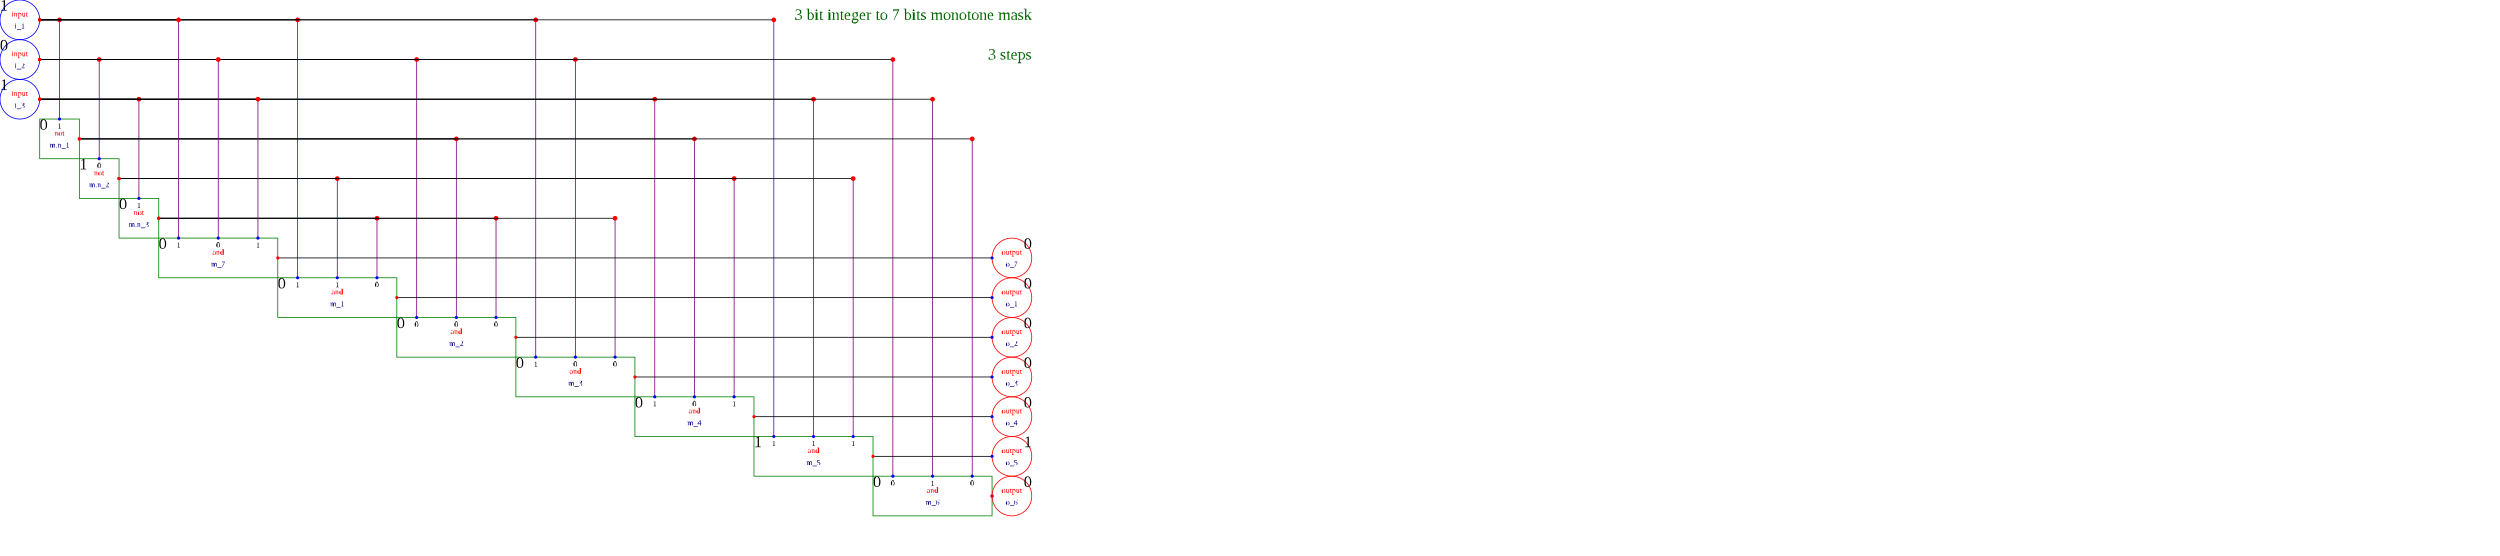
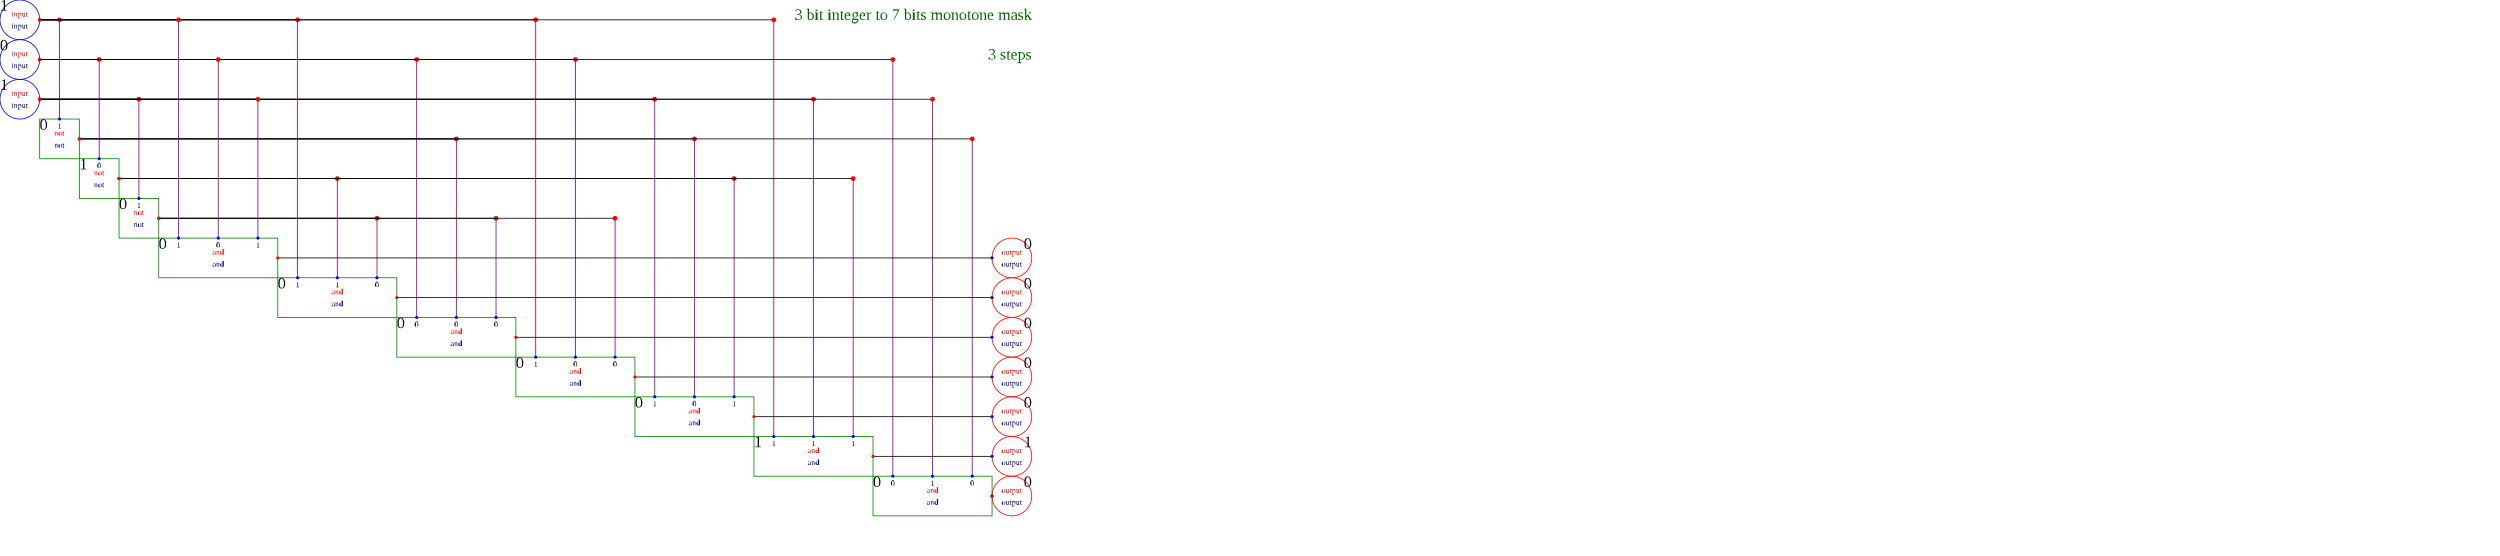
<svg xmlns="http://www.w3.org/2000/svg" height="100%" viewBox="0 0 63 14" width="100%">
  <text fill="darkGreen" font-size="0.4" stroke-width="0.04" text-anchor="end" x="26" y="0.5">3 bit integer to 7 bits monotone mask</text>
  <text fill="darkGreen" font-size="0.4" stroke-width="0.04" text-anchor="end" x="26" y="1.5">3 steps</text>
  <circle cx="0.5" cy="0.5" fill="transparent" font-size="0.2" r="0.5" stroke="blue" stroke-width="0.02" />
  <text dominant-baseline="hanging" fill="black" font-size="0.4" stroke-width="0.04" text-anchor="start" x="0" y="0">1</text>
  <text dominant-baseline="auto" fill="red" font-size="0.2" stroke-width="0.02" text-anchor="middle" x="0.5" y="0.417">input</text>
-   <text dominant-baseline="hanging" fill="darkblue" font-size="0.2" stroke-width="0.02" text-anchor="middle" x="0.5" y="0.583">i_1</text>
+   <text dominant-baseline="hanging" fill="darkblue" font-size="0.2" stroke-width="0.02" text-anchor="middle" x="0.5" y="0.583">input</text>
  <circle cx="0.5" cy="1.5" fill="transparent" font-size="0.2" r="0.5" stroke="blue" stroke-width="0.02" />
  <text dominant-baseline="hanging" fill="black" font-size="0.4" stroke-width="0.04" text-anchor="start" x="0" y="1">0</text>
  <text dominant-baseline="auto" fill="red" font-size="0.2" stroke-width="0.02" text-anchor="middle" x="0.5" y="1.417">input</text>
-   <text dominant-baseline="hanging" fill="darkblue" font-size="0.2" stroke-width="0.02" text-anchor="middle" x="0.5" y="1.583">i_2</text>
+   <text dominant-baseline="hanging" fill="darkblue" font-size="0.2" stroke-width="0.02" text-anchor="middle" x="0.5" y="1.583">input</text>
  <circle cx="0.5" cy="2.5" fill="transparent" font-size="0.2" r="0.5" stroke="blue" stroke-width="0.02" />
  <text dominant-baseline="hanging" fill="black" font-size="0.4" stroke-width="0.04" text-anchor="start" x="0" y="2">1</text>
  <text dominant-baseline="auto" fill="red" font-size="0.2" stroke-width="0.02" text-anchor="middle" x="0.5" y="2.417">input</text>
-   <text dominant-baseline="hanging" fill="darkblue" font-size="0.2" stroke-width="0.02" text-anchor="middle" x="0.5" y="2.583">i_3</text>
+   <text dominant-baseline="hanging" fill="darkblue" font-size="0.2" stroke-width="0.02" text-anchor="middle" x="0.5" y="2.583">input</text>
  <rect fill="transparent" font-size="0.2" height="1" stroke="green" stroke-width="0.02" width="1" x="1" y="3" />
  <text dominant-baseline="hanging" fill="black" font-size="0.4" stroke-width="0.04" text-anchor="start" x="1" y="3">0</text>
  <text dominant-baseline="auto" fill="red" font-size="0.2" stroke-width="0.02" text-anchor="middle" x="1.5" y="3.417">not</text>
-   <text dominant-baseline="hanging" fill="darkblue" font-size="0.2" stroke-width="0.02" text-anchor="middle" x="1.5" y="3.583">m.n_1</text>
+   <text dominant-baseline="hanging" fill="darkblue" font-size="0.2" stroke-width="0.02" text-anchor="middle" x="1.5" y="3.583">not</text>
  <line font-size="0.2" stroke="black" stroke-width="0.02" x1="1" x2="1.5" y1="0.5" y2="0.5" />
  <line font-size="0.2" stroke="purple" stroke-width="0.02" x1="1.5" x2="1.5" y1="0.5" y2="3" />
  <circle cx="1.5" cy="0.5" fill="red" font-size="0.2" r="0.06" stroke-width="0.02" />
  <circle cx="1.5" cy="3" fill="blue" font-size="0.2" r="0.04" stroke-width="0.02" />
  <circle cx="1" cy="0.5" fill="red" font-size="0.2" r="0.04" stroke-width="0.02" />
  <text dominant-baseline="hanging" fill="black" font-size="0.2" stroke-width="0.02" text-anchor="middle" x="1.5" y="3.1">1</text>
  <rect fill="transparent" font-size="0.2" height="1" stroke="green" stroke-width="0.02" width="1" x="2" y="4" />
  <text dominant-baseline="hanging" fill="black" font-size="0.4" stroke-width="0.04" text-anchor="start" x="2" y="4">1</text>
  <text dominant-baseline="auto" fill="red" font-size="0.2" stroke-width="0.02" text-anchor="middle" x="2.5" y="4.417">not</text>
-   <text dominant-baseline="hanging" fill="darkblue" font-size="0.2" stroke-width="0.02" text-anchor="middle" x="2.5" y="4.583">m.n_2</text>
+   <text dominant-baseline="hanging" fill="darkblue" font-size="0.2" stroke-width="0.02" text-anchor="middle" x="2.5" y="4.583">not</text>
  <line font-size="0.2" stroke="black" stroke-width="0.02" x1="1" x2="2.5" y1="1.5" y2="1.5" />
  <line font-size="0.2" stroke="purple" stroke-width="0.02" x1="2.5" x2="2.5" y1="1.5" y2="4" />
  <circle cx="2.5" cy="1.5" fill="red" font-size="0.2" r="0.06" stroke-width="0.02" />
  <circle cx="2.5" cy="4" fill="blue" font-size="0.2" r="0.04" stroke-width="0.02" />
  <circle cx="1" cy="1.5" fill="red" font-size="0.2" r="0.04" stroke-width="0.02" />
  <text dominant-baseline="hanging" fill="black" font-size="0.2" stroke-width="0.02" text-anchor="middle" x="2.5" y="4.1">0</text>
  <rect fill="transparent" font-size="0.2" height="1" stroke="green" stroke-width="0.02" width="1" x="3" y="5" />
  <text dominant-baseline="hanging" fill="black" font-size="0.4" stroke-width="0.04" text-anchor="start" x="3" y="5">0</text>
  <text dominant-baseline="auto" fill="red" font-size="0.2" stroke-width="0.02" text-anchor="middle" x="3.5" y="5.417">not</text>
-   <text dominant-baseline="hanging" fill="darkblue" font-size="0.2" stroke-width="0.02" text-anchor="middle" x="3.5" y="5.583">m.n_3</text>
+   <text dominant-baseline="hanging" fill="darkblue" font-size="0.2" stroke-width="0.02" text-anchor="middle" x="3.5" y="5.583">not</text>
  <line font-size="0.2" stroke="black" stroke-width="0.02" x1="1" x2="3.5" y1="2.5" y2="2.5" />
  <line font-size="0.2" stroke="purple" stroke-width="0.02" x1="3.5" x2="3.5" y1="2.5" y2="5" />
  <circle cx="3.5" cy="2.5" fill="red" font-size="0.2" r="0.06" stroke-width="0.02" />
  <circle cx="3.5" cy="5" fill="blue" font-size="0.2" r="0.04" stroke-width="0.02" />
  <circle cx="1" cy="2.5" fill="red" font-size="0.2" r="0.04" stroke-width="0.02" />
  <text dominant-baseline="hanging" fill="black" font-size="0.2" stroke-width="0.02" text-anchor="middle" x="3.5" y="5.1">1</text>
  <rect fill="transparent" font-size="0.2" height="1" stroke="green" stroke-width="0.02" width="3" x="7" y="7" />
  <text dominant-baseline="hanging" fill="black" font-size="0.4" stroke-width="0.04" text-anchor="start" x="7" y="7">0</text>
  <text dominant-baseline="auto" fill="red" font-size="0.2" stroke-width="0.02" text-anchor="middle" x="8.5" y="7.417">and</text>
-   <text dominant-baseline="hanging" fill="darkblue" font-size="0.2" stroke-width="0.02" text-anchor="middle" x="8.5" y="7.583">m_1</text>
+   <text dominant-baseline="hanging" fill="darkblue" font-size="0.2" stroke-width="0.02" text-anchor="middle" x="8.5" y="7.583">and</text>
  <line font-size="0.2" stroke="black" stroke-width="0.02" x1="1" x2="7.5" y1="0.5" y2="0.5" />
  <line font-size="0.2" stroke="purple" stroke-width="0.02" x1="7.5" x2="7.5" y1="0.5" y2="7" />
  <circle cx="7.5" cy="0.5" fill="red" font-size="0.2" r="0.06" stroke-width="0.02" />
  <circle cx="7.5" cy="7" fill="blue" font-size="0.2" r="0.04" stroke-width="0.02" />
  <circle cx="1" cy="0.5" fill="red" font-size="0.2" r="0.04" stroke-width="0.02" />
  <text dominant-baseline="hanging" fill="black" font-size="0.2" stroke-width="0.02" text-anchor="middle" x="7.5" y="7.1">1</text>
  <line font-size="0.2" stroke="black" stroke-width="0.02" x1="3" x2="8.5" y1="4.5" y2="4.5" />
  <line font-size="0.2" stroke="purple" stroke-width="0.02" x1="8.5" x2="8.5" y1="4.5" y2="7" />
  <circle cx="8.5" cy="4.5" fill="red" font-size="0.2" r="0.06" stroke-width="0.02" />
  <circle cx="8.5" cy="7" fill="blue" font-size="0.2" r="0.04" stroke-width="0.02" />
  <circle cx="3" cy="4.5" fill="red" font-size="0.2" r="0.04" stroke-width="0.02" />
  <text dominant-baseline="hanging" fill="black" font-size="0.2" stroke-width="0.02" text-anchor="middle" x="8.5" y="7.1">1</text>
  <line font-size="0.2" stroke="black" stroke-width="0.02" x1="4" x2="9.5" y1="5.5" y2="5.5" />
  <line font-size="0.2" stroke="purple" stroke-width="0.02" x1="9.5" x2="9.5" y1="5.5" y2="7" />
  <circle cx="9.5" cy="5.5" fill="red" font-size="0.2" r="0.06" stroke-width="0.02" />
  <circle cx="9.5" cy="7" fill="blue" font-size="0.2" r="0.04" stroke-width="0.02" />
  <circle cx="4" cy="5.5" fill="red" font-size="0.2" r="0.04" stroke-width="0.02" />
  <text dominant-baseline="hanging" fill="black" font-size="0.2" stroke-width="0.02" text-anchor="middle" x="9.5" y="7.1">0</text>
  <rect fill="transparent" font-size="0.2" height="1" stroke="green" stroke-width="0.02" width="3" x="10" y="8" />
  <text dominant-baseline="hanging" fill="black" font-size="0.4" stroke-width="0.04" text-anchor="start" x="10" y="8">0</text>
  <text dominant-baseline="auto" fill="red" font-size="0.2" stroke-width="0.02" text-anchor="middle" x="11.5" y="8.417">and</text>
-   <text dominant-baseline="hanging" fill="darkblue" font-size="0.2" stroke-width="0.02" text-anchor="middle" x="11.5" y="8.583">m_2</text>
+   <text dominant-baseline="hanging" fill="darkblue" font-size="0.2" stroke-width="0.02" text-anchor="middle" x="11.5" y="8.583">and</text>
  <line font-size="0.2" stroke="black" stroke-width="0.02" x1="1" x2="10.5" y1="1.5" y2="1.5" />
  <line font-size="0.2" stroke="purple" stroke-width="0.02" x1="10.5" x2="10.5" y1="1.5" y2="8" />
  <circle cx="10.5" cy="1.5" fill="red" font-size="0.2" r="0.06" stroke-width="0.02" />
  <circle cx="10.5" cy="8" fill="blue" font-size="0.2" r="0.04" stroke-width="0.02" />
  <circle cx="1" cy="1.5" fill="red" font-size="0.2" r="0.04" stroke-width="0.02" />
  <text dominant-baseline="hanging" fill="black" font-size="0.2" stroke-width="0.02" text-anchor="middle" x="10.5" y="8.1">0</text>
  <line font-size="0.2" stroke="black" stroke-width="0.02" x1="2" x2="11.5" y1="3.5" y2="3.5" />
  <line font-size="0.2" stroke="purple" stroke-width="0.02" x1="11.5" x2="11.5" y1="3.5" y2="8" />
  <circle cx="11.5" cy="3.5" fill="red" font-size="0.2" r="0.06" stroke-width="0.02" />
  <circle cx="11.5" cy="8" fill="blue" font-size="0.2" r="0.04" stroke-width="0.02" />
  <circle cx="2" cy="3.5" fill="red" font-size="0.2" r="0.04" stroke-width="0.02" />
  <text dominant-baseline="hanging" fill="black" font-size="0.2" stroke-width="0.02" text-anchor="middle" x="11.5" y="8.1">0</text>
  <line font-size="0.2" stroke="black" stroke-width="0.02" x1="4" x2="12.5" y1="5.5" y2="5.5" />
  <line font-size="0.2" stroke="purple" stroke-width="0.02" x1="12.5" x2="12.5" y1="5.5" y2="8" />
  <circle cx="12.5" cy="5.5" fill="red" font-size="0.2" r="0.06" stroke-width="0.02" />
  <circle cx="12.5" cy="8" fill="blue" font-size="0.2" r="0.04" stroke-width="0.02" />
  <circle cx="4" cy="5.5" fill="red" font-size="0.2" r="0.04" stroke-width="0.02" />
  <text dominant-baseline="hanging" fill="black" font-size="0.2" stroke-width="0.02" text-anchor="middle" x="12.5" y="8.1">0</text>
  <rect fill="transparent" font-size="0.2" height="1" stroke="green" stroke-width="0.02" width="3" x="13" y="9" />
  <text dominant-baseline="hanging" fill="black" font-size="0.4" stroke-width="0.04" text-anchor="start" x="13" y="9">0</text>
  <text dominant-baseline="auto" fill="red" font-size="0.2" stroke-width="0.02" text-anchor="middle" x="14.5" y="9.417">and</text>
-   <text dominant-baseline="hanging" fill="darkblue" font-size="0.2" stroke-width="0.02" text-anchor="middle" x="14.5" y="9.583">m_3</text>
+   <text dominant-baseline="hanging" fill="darkblue" font-size="0.2" stroke-width="0.02" text-anchor="middle" x="14.5" y="9.583">and</text>
  <line font-size="0.2" stroke="black" stroke-width="0.02" x1="1" x2="13.5" y1="0.5" y2="0.5" />
  <line font-size="0.2" stroke="purple" stroke-width="0.02" x1="13.5" x2="13.5" y1="0.5" y2="9" />
  <circle cx="13.5" cy="0.5" fill="red" font-size="0.2" r="0.06" stroke-width="0.02" />
  <circle cx="13.5" cy="9" fill="blue" font-size="0.2" r="0.04" stroke-width="0.02" />
  <circle cx="1" cy="0.5" fill="red" font-size="0.2" r="0.04" stroke-width="0.02" />
  <text dominant-baseline="hanging" fill="black" font-size="0.2" stroke-width="0.02" text-anchor="middle" x="13.5" y="9.1">1</text>
  <line font-size="0.2" stroke="black" stroke-width="0.02" x1="1" x2="14.5" y1="1.5" y2="1.5" />
  <line font-size="0.2" stroke="purple" stroke-width="0.02" x1="14.5" x2="14.5" y1="1.5" y2="9" />
  <circle cx="14.5" cy="1.5" fill="red" font-size="0.2" r="0.06" stroke-width="0.02" />
  <circle cx="14.5" cy="9" fill="blue" font-size="0.2" r="0.04" stroke-width="0.02" />
  <circle cx="1" cy="1.5" fill="red" font-size="0.2" r="0.04" stroke-width="0.02" />
  <text dominant-baseline="hanging" fill="black" font-size="0.2" stroke-width="0.02" text-anchor="middle" x="14.5" y="9.1">0</text>
  <line font-size="0.2" stroke="black" stroke-width="0.02" x1="4" x2="15.5" y1="5.5" y2="5.5" />
  <line font-size="0.2" stroke="purple" stroke-width="0.02" x1="15.5" x2="15.5" y1="5.5" y2="9" />
  <circle cx="15.5" cy="5.5" fill="red" font-size="0.2" r="0.06" stroke-width="0.02" />
  <circle cx="15.5" cy="9" fill="blue" font-size="0.2" r="0.04" stroke-width="0.02" />
  <circle cx="4" cy="5.5" fill="red" font-size="0.2" r="0.04" stroke-width="0.02" />
  <text dominant-baseline="hanging" fill="black" font-size="0.2" stroke-width="0.02" text-anchor="middle" x="15.5" y="9.1">0</text>
  <rect fill="transparent" font-size="0.2" height="1" stroke="green" stroke-width="0.02" width="3" x="16" y="10" />
  <text dominant-baseline="hanging" fill="black" font-size="0.4" stroke-width="0.04" text-anchor="start" x="16" y="10">0</text>
  <text dominant-baseline="auto" fill="red" font-size="0.2" stroke-width="0.02" text-anchor="middle" x="17.5" y="10.417">and</text>
-   <text dominant-baseline="hanging" fill="darkblue" font-size="0.2" stroke-width="0.02" text-anchor="middle" x="17.5" y="10.583">m_4</text>
+   <text dominant-baseline="hanging" fill="darkblue" font-size="0.2" stroke-width="0.02" text-anchor="middle" x="17.5" y="10.583">and</text>
  <line font-size="0.2" stroke="black" stroke-width="0.02" x1="1" x2="16.5" y1="2.5" y2="2.5" />
  <line font-size="0.2" stroke="purple" stroke-width="0.02" x1="16.5" x2="16.5" y1="2.5" y2="10" />
  <circle cx="16.5" cy="2.5" fill="red" font-size="0.2" r="0.06" stroke-width="0.02" />
  <circle cx="16.5" cy="10" fill="blue" font-size="0.2" r="0.04" stroke-width="0.02" />
  <circle cx="1" cy="2.5" fill="red" font-size="0.2" r="0.04" stroke-width="0.02" />
  <text dominant-baseline="hanging" fill="black" font-size="0.2" stroke-width="0.02" text-anchor="middle" x="16.5" y="10.1">1</text>
  <line font-size="0.2" stroke="black" stroke-width="0.02" x1="2" x2="17.5" y1="3.5" y2="3.5" />
  <line font-size="0.2" stroke="purple" stroke-width="0.02" x1="17.5" x2="17.5" y1="3.5" y2="10" />
  <circle cx="17.5" cy="3.5" fill="red" font-size="0.2" r="0.06" stroke-width="0.02" />
  <circle cx="17.5" cy="10" fill="blue" font-size="0.2" r="0.04" stroke-width="0.02" />
  <circle cx="2" cy="3.5" fill="red" font-size="0.2" r="0.04" stroke-width="0.02" />
  <text dominant-baseline="hanging" fill="black" font-size="0.2" stroke-width="0.02" text-anchor="middle" x="17.5" y="10.1">0</text>
  <line font-size="0.2" stroke="black" stroke-width="0.02" x1="3" x2="18.5" y1="4.5" y2="4.5" />
  <line font-size="0.2" stroke="purple" stroke-width="0.02" x1="18.5" x2="18.5" y1="4.5" y2="10" />
  <circle cx="18.5" cy="4.5" fill="red" font-size="0.2" r="0.06" stroke-width="0.02" />
  <circle cx="18.5" cy="10" fill="blue" font-size="0.2" r="0.04" stroke-width="0.02" />
  <circle cx="3" cy="4.5" fill="red" font-size="0.2" r="0.04" stroke-width="0.02" />
  <text dominant-baseline="hanging" fill="black" font-size="0.2" stroke-width="0.02" text-anchor="middle" x="18.5" y="10.1">1</text>
  <rect fill="transparent" font-size="0.2" height="1" stroke="green" stroke-width="0.02" width="3" x="19" y="11" />
  <text dominant-baseline="hanging" fill="black" font-size="0.4" stroke-width="0.04" text-anchor="start" x="19" y="11">1</text>
  <text dominant-baseline="auto" fill="red" font-size="0.2" stroke-width="0.02" text-anchor="middle" x="20.5" y="11.417">and</text>
-   <text dominant-baseline="hanging" fill="darkblue" font-size="0.2" stroke-width="0.02" text-anchor="middle" x="20.5" y="11.583">m_5</text>
+   <text dominant-baseline="hanging" fill="darkblue" font-size="0.2" stroke-width="0.02" text-anchor="middle" x="20.5" y="11.583">and</text>
  <line font-size="0.2" stroke="black" stroke-width="0.02" x1="1" x2="19.5" y1="0.5" y2="0.5" />
  <line font-size="0.2" stroke="purple" stroke-width="0.02" x1="19.5" x2="19.5" y1="0.5" y2="11" />
  <circle cx="19.5" cy="0.5" fill="red" font-size="0.2" r="0.06" stroke-width="0.02" />
  <circle cx="19.5" cy="11" fill="blue" font-size="0.2" r="0.04" stroke-width="0.02" />
  <circle cx="1" cy="0.5" fill="red" font-size="0.2" r="0.04" stroke-width="0.02" />
  <text dominant-baseline="hanging" fill="black" font-size="0.2" stroke-width="0.02" text-anchor="middle" x="19.5" y="11.1">1</text>
  <line font-size="0.2" stroke="black" stroke-width="0.02" x1="1" x2="20.5" y1="2.5" y2="2.5" />
  <line font-size="0.2" stroke="purple" stroke-width="0.02" x1="20.5" x2="20.5" y1="2.5" y2="11" />
  <circle cx="20.5" cy="2.5" fill="red" font-size="0.2" r="0.06" stroke-width="0.02" />
  <circle cx="20.5" cy="11" fill="blue" font-size="0.2" r="0.04" stroke-width="0.02" />
  <circle cx="1" cy="2.5" fill="red" font-size="0.2" r="0.04" stroke-width="0.02" />
  <text dominant-baseline="hanging" fill="black" font-size="0.2" stroke-width="0.02" text-anchor="middle" x="20.5" y="11.1">1</text>
  <line font-size="0.2" stroke="black" stroke-width="0.02" x1="3" x2="21.5" y1="4.5" y2="4.5" />
  <line font-size="0.2" stroke="purple" stroke-width="0.02" x1="21.5" x2="21.5" y1="4.5" y2="11" />
  <circle cx="21.5" cy="4.5" fill="red" font-size="0.2" r="0.06" stroke-width="0.02" />
  <circle cx="21.5" cy="11" fill="blue" font-size="0.2" r="0.04" stroke-width="0.02" />
  <circle cx="3" cy="4.5" fill="red" font-size="0.2" r="0.04" stroke-width="0.02" />
  <text dominant-baseline="hanging" fill="black" font-size="0.2" stroke-width="0.02" text-anchor="middle" x="21.5" y="11.1">1</text>
  <rect fill="transparent" font-size="0.2" height="1" stroke="green" stroke-width="0.02" width="3" x="22" y="12" />
  <text dominant-baseline="hanging" fill="black" font-size="0.4" stroke-width="0.04" text-anchor="start" x="22" y="12">0</text>
  <text dominant-baseline="auto" fill="red" font-size="0.2" stroke-width="0.02" text-anchor="middle" x="23.5" y="12.417">and</text>
-   <text dominant-baseline="hanging" fill="darkblue" font-size="0.2" stroke-width="0.02" text-anchor="middle" x="23.5" y="12.583">m_6</text>
+   <text dominant-baseline="hanging" fill="darkblue" font-size="0.2" stroke-width="0.02" text-anchor="middle" x="23.5" y="12.583">and</text>
  <line font-size="0.2" stroke="black" stroke-width="0.02" x1="1" x2="22.5" y1="1.5" y2="1.5" />
  <line font-size="0.2" stroke="purple" stroke-width="0.02" x1="22.5" x2="22.5" y1="1.5" y2="12" />
  <circle cx="22.5" cy="1.5" fill="red" font-size="0.2" r="0.06" stroke-width="0.02" />
  <circle cx="22.5" cy="12" fill="blue" font-size="0.2" r="0.04" stroke-width="0.02" />
  <circle cx="1" cy="1.5" fill="red" font-size="0.2" r="0.04" stroke-width="0.02" />
  <text dominant-baseline="hanging" fill="black" font-size="0.2" stroke-width="0.02" text-anchor="middle" x="22.5" y="12.1">0</text>
  <line font-size="0.2" stroke="black" stroke-width="0.02" x1="1" x2="23.5" y1="2.5" y2="2.5" />
  <line font-size="0.2" stroke="purple" stroke-width="0.02" x1="23.5" x2="23.5" y1="2.5" y2="12" />
  <circle cx="23.5" cy="2.5" fill="red" font-size="0.2" r="0.06" stroke-width="0.02" />
  <circle cx="23.5" cy="12" fill="blue" font-size="0.2" r="0.04" stroke-width="0.02" />
  <circle cx="1" cy="2.5" fill="red" font-size="0.2" r="0.04" stroke-width="0.02" />
  <text dominant-baseline="hanging" fill="black" font-size="0.2" stroke-width="0.02" text-anchor="middle" x="23.5" y="12.1">1</text>
  <line font-size="0.2" stroke="black" stroke-width="0.02" x1="2" x2="24.5" y1="3.5" y2="3.5" />
  <line font-size="0.2" stroke="purple" stroke-width="0.02" x1="24.5" x2="24.5" y1="3.5" y2="12" />
  <circle cx="24.5" cy="3.5" fill="red" font-size="0.2" r="0.06" stroke-width="0.02" />
  <circle cx="24.5" cy="12" fill="blue" font-size="0.2" r="0.04" stroke-width="0.02" />
  <circle cx="2" cy="3.5" fill="red" font-size="0.2" r="0.04" stroke-width="0.02" />
  <text dominant-baseline="hanging" fill="black" font-size="0.2" stroke-width="0.02" text-anchor="middle" x="24.5" y="12.1">0</text>
  <rect fill="transparent" font-size="0.2" height="1" stroke="green" stroke-width="0.02" width="3" x="4" y="6" />
  <text dominant-baseline="hanging" fill="black" font-size="0.4" stroke-width="0.04" text-anchor="start" x="4" y="6">0</text>
  <text dominant-baseline="auto" fill="red" font-size="0.2" stroke-width="0.02" text-anchor="middle" x="5.5" y="6.417">and</text>
-   <text dominant-baseline="hanging" fill="darkblue" font-size="0.2" stroke-width="0.02" text-anchor="middle" x="5.5" y="6.583">m_7</text>
+   <text dominant-baseline="hanging" fill="darkblue" font-size="0.2" stroke-width="0.02" text-anchor="middle" x="5.5" y="6.583">and</text>
  <line font-size="0.2" stroke="black" stroke-width="0.02" x1="1" x2="4.5" y1="0.5" y2="0.5" />
  <line font-size="0.2" stroke="purple" stroke-width="0.02" x1="4.5" x2="4.5" y1="0.5" y2="6" />
  <circle cx="4.5" cy="0.5" fill="red" font-size="0.2" r="0.06" stroke-width="0.02" />
  <circle cx="4.5" cy="6" fill="blue" font-size="0.2" r="0.04" stroke-width="0.02" />
  <circle cx="1" cy="0.5" fill="red" font-size="0.2" r="0.04" stroke-width="0.02" />
  <text dominant-baseline="hanging" fill="black" font-size="0.2" stroke-width="0.02" text-anchor="middle" x="4.5" y="6.1">1</text>
  <line font-size="0.2" stroke="black" stroke-width="0.02" x1="1" x2="5.5" y1="1.5" y2="1.5" />
  <line font-size="0.2" stroke="purple" stroke-width="0.02" x1="5.5" x2="5.5" y1="1.5" y2="6" />
  <circle cx="5.5" cy="1.5" fill="red" font-size="0.2" r="0.06" stroke-width="0.02" />
  <circle cx="5.5" cy="6" fill="blue" font-size="0.2" r="0.04" stroke-width="0.02" />
  <circle cx="1" cy="1.5" fill="red" font-size="0.2" r="0.04" stroke-width="0.02" />
  <text dominant-baseline="hanging" fill="black" font-size="0.2" stroke-width="0.02" text-anchor="middle" x="5.5" y="6.1">0</text>
  <line font-size="0.2" stroke="black" stroke-width="0.02" x1="1" x2="6.5" y1="2.5" y2="2.5" />
  <line font-size="0.2" stroke="purple" stroke-width="0.02" x1="6.5" x2="6.5" y1="2.5" y2="6" />
  <circle cx="6.5" cy="2.5" fill="red" font-size="0.2" r="0.06" stroke-width="0.02" />
  <circle cx="6.5" cy="6" fill="blue" font-size="0.2" r="0.04" stroke-width="0.02" />
  <circle cx="1" cy="2.5" fill="red" font-size="0.2" r="0.04" stroke-width="0.02" />
  <text dominant-baseline="hanging" fill="black" font-size="0.2" stroke-width="0.02" text-anchor="middle" x="6.5" y="6.1">1</text>
  <circle cx="25.5" cy="7.5" fill="transparent" font-size="0.2" r="0.5" stroke="red" stroke-width="0.02" />
  <text dominant-baseline="hanging" fill="black" font-size="0.4" stroke-width="0.04" text-anchor="end" x="26" y="7">0</text>
  <text dominant-baseline="auto" fill="red" font-size="0.2" stroke-width="0.02" text-anchor="middle" x="25.5" y="7.417">output</text>
-   <text dominant-baseline="hanging" fill="darkblue" font-size="0.2" stroke-width="0.02" text-anchor="middle" x="25.5" y="7.583">o_1</text>
+   <text dominant-baseline="hanging" fill="darkblue" font-size="0.2" stroke-width="0.02" text-anchor="middle" x="25.5" y="7.583">output</text>
  <line font-size="0.2" stroke="black" stroke-width="0.02" x1="10" x2="25" y1="7.5" y2="7.5" />
  <circle cx="25" cy="7.5" fill="blue" font-size="0.2" r="0.04" stroke-width="0.02" />
  <circle cx="10" cy="7.5" fill="red" font-size="0.2" r="0.04" stroke-width="0.02" />
  <circle cx="25.5" cy="8.5" fill="transparent" font-size="0.2" r="0.5" stroke="red" stroke-width="0.02" />
  <text dominant-baseline="hanging" fill="black" font-size="0.4" stroke-width="0.04" text-anchor="end" x="26" y="8">0</text>
  <text dominant-baseline="auto" fill="red" font-size="0.2" stroke-width="0.02" text-anchor="middle" x="25.5" y="8.417">output</text>
-   <text dominant-baseline="hanging" fill="darkblue" font-size="0.2" stroke-width="0.02" text-anchor="middle" x="25.5" y="8.583">o_2</text>
+   <text dominant-baseline="hanging" fill="darkblue" font-size="0.2" stroke-width="0.02" text-anchor="middle" x="25.5" y="8.583">output</text>
  <line font-size="0.2" stroke="black" stroke-width="0.02" x1="13" x2="25" y1="8.5" y2="8.5" />
  <circle cx="25" cy="8.5" fill="blue" font-size="0.2" r="0.04" stroke-width="0.02" />
  <circle cx="13" cy="8.5" fill="red" font-size="0.2" r="0.04" stroke-width="0.02" />
  <circle cx="25.5" cy="9.5" fill="transparent" font-size="0.2" r="0.5" stroke="red" stroke-width="0.02" />
  <text dominant-baseline="hanging" fill="black" font-size="0.4" stroke-width="0.04" text-anchor="end" x="26" y="9">0</text>
  <text dominant-baseline="auto" fill="red" font-size="0.2" stroke-width="0.02" text-anchor="middle" x="25.5" y="9.417">output</text>
-   <text dominant-baseline="hanging" fill="darkblue" font-size="0.2" stroke-width="0.02" text-anchor="middle" x="25.5" y="9.583">o_3</text>
+   <text dominant-baseline="hanging" fill="darkblue" font-size="0.2" stroke-width="0.02" text-anchor="middle" x="25.5" y="9.583">output</text>
  <line font-size="0.2" stroke="black" stroke-width="0.02" x1="16" x2="25" y1="9.5" y2="9.5" />
  <circle cx="25" cy="9.5" fill="blue" font-size="0.2" r="0.04" stroke-width="0.02" />
  <circle cx="16" cy="9.5" fill="red" font-size="0.2" r="0.04" stroke-width="0.02" />
  <circle cx="25.5" cy="10.5" fill="transparent" font-size="0.2" r="0.5" stroke="red" stroke-width="0.02" />
  <text dominant-baseline="hanging" fill="black" font-size="0.4" stroke-width="0.04" text-anchor="end" x="26" y="10">0</text>
  <text dominant-baseline="auto" fill="red" font-size="0.2" stroke-width="0.02" text-anchor="middle" x="25.5" y="10.417">output</text>
-   <text dominant-baseline="hanging" fill="darkblue" font-size="0.2" stroke-width="0.02" text-anchor="middle" x="25.5" y="10.583">o_4</text>
+   <text dominant-baseline="hanging" fill="darkblue" font-size="0.2" stroke-width="0.02" text-anchor="middle" x="25.5" y="10.583">output</text>
  <line font-size="0.2" stroke="black" stroke-width="0.02" x1="19" x2="25" y1="10.5" y2="10.5" />
  <circle cx="25" cy="10.5" fill="blue" font-size="0.2" r="0.04" stroke-width="0.02" />
  <circle cx="19" cy="10.5" fill="red" font-size="0.2" r="0.04" stroke-width="0.02" />
  <circle cx="25.5" cy="11.5" fill="transparent" font-size="0.2" r="0.5" stroke="red" stroke-width="0.02" />
  <text dominant-baseline="hanging" fill="black" font-size="0.4" stroke-width="0.04" text-anchor="end" x="26" y="11">1</text>
  <text dominant-baseline="auto" fill="red" font-size="0.2" stroke-width="0.02" text-anchor="middle" x="25.5" y="11.417">output</text>
-   <text dominant-baseline="hanging" fill="darkblue" font-size="0.2" stroke-width="0.02" text-anchor="middle" x="25.5" y="11.583">o_5</text>
+   <text dominant-baseline="hanging" fill="darkblue" font-size="0.2" stroke-width="0.02" text-anchor="middle" x="25.5" y="11.583">output</text>
  <line font-size="0.2" stroke="black" stroke-width="0.02" x1="22" x2="25" y1="11.5" y2="11.5" />
  <circle cx="25" cy="11.5" fill="blue" font-size="0.2" r="0.04" stroke-width="0.02" />
  <circle cx="22" cy="11.5" fill="red" font-size="0.2" r="0.04" stroke-width="0.02" />
  <circle cx="25.5" cy="12.5" fill="transparent" font-size="0.2" r="0.5" stroke="red" stroke-width="0.02" />
  <text dominant-baseline="hanging" fill="black" font-size="0.4" stroke-width="0.04" text-anchor="end" x="26" y="12">0</text>
  <text dominant-baseline="auto" fill="red" font-size="0.2" stroke-width="0.02" text-anchor="middle" x="25.5" y="12.417">output</text>
-   <text dominant-baseline="hanging" fill="darkblue" font-size="0.2" stroke-width="0.02" text-anchor="middle" x="25.5" y="12.583">o_6</text>
+   <text dominant-baseline="hanging" fill="darkblue" font-size="0.2" stroke-width="0.02" text-anchor="middle" x="25.5" y="12.583">output</text>
  <line font-size="0.2" stroke="black" stroke-width="0.02" x1="25" x2="25" y1="12.5" y2="12.5" />
  <circle cx="25" cy="12.5" fill="blue" font-size="0.2" r="0.04" stroke-width="0.02" />
  <circle cx="25" cy="12.5" fill="red" font-size="0.2" r="0.04" stroke-width="0.02" />
  <circle cx="25.5" cy="6.5" fill="transparent" font-size="0.2" r="0.5" stroke="red" stroke-width="0.02" />
  <text dominant-baseline="hanging" fill="black" font-size="0.4" stroke-width="0.04" text-anchor="end" x="26" y="6">0</text>
  <text dominant-baseline="auto" fill="red" font-size="0.2" stroke-width="0.02" text-anchor="middle" x="25.5" y="6.417">output</text>
-   <text dominant-baseline="hanging" fill="darkblue" font-size="0.2" stroke-width="0.02" text-anchor="middle" x="25.5" y="6.583">o_7</text>
+   <text dominant-baseline="hanging" fill="darkblue" font-size="0.2" stroke-width="0.02" text-anchor="middle" x="25.5" y="6.583">output</text>
  <line font-size="0.2" stroke="black" stroke-width="0.02" x1="7" x2="25" y1="6.5" y2="6.5" />
  <circle cx="25" cy="6.5" fill="blue" font-size="0.2" r="0.04" stroke-width="0.02" />
  <circle cx="7" cy="6.5" fill="red" font-size="0.2" r="0.04" stroke-width="0.02" />
</svg>
